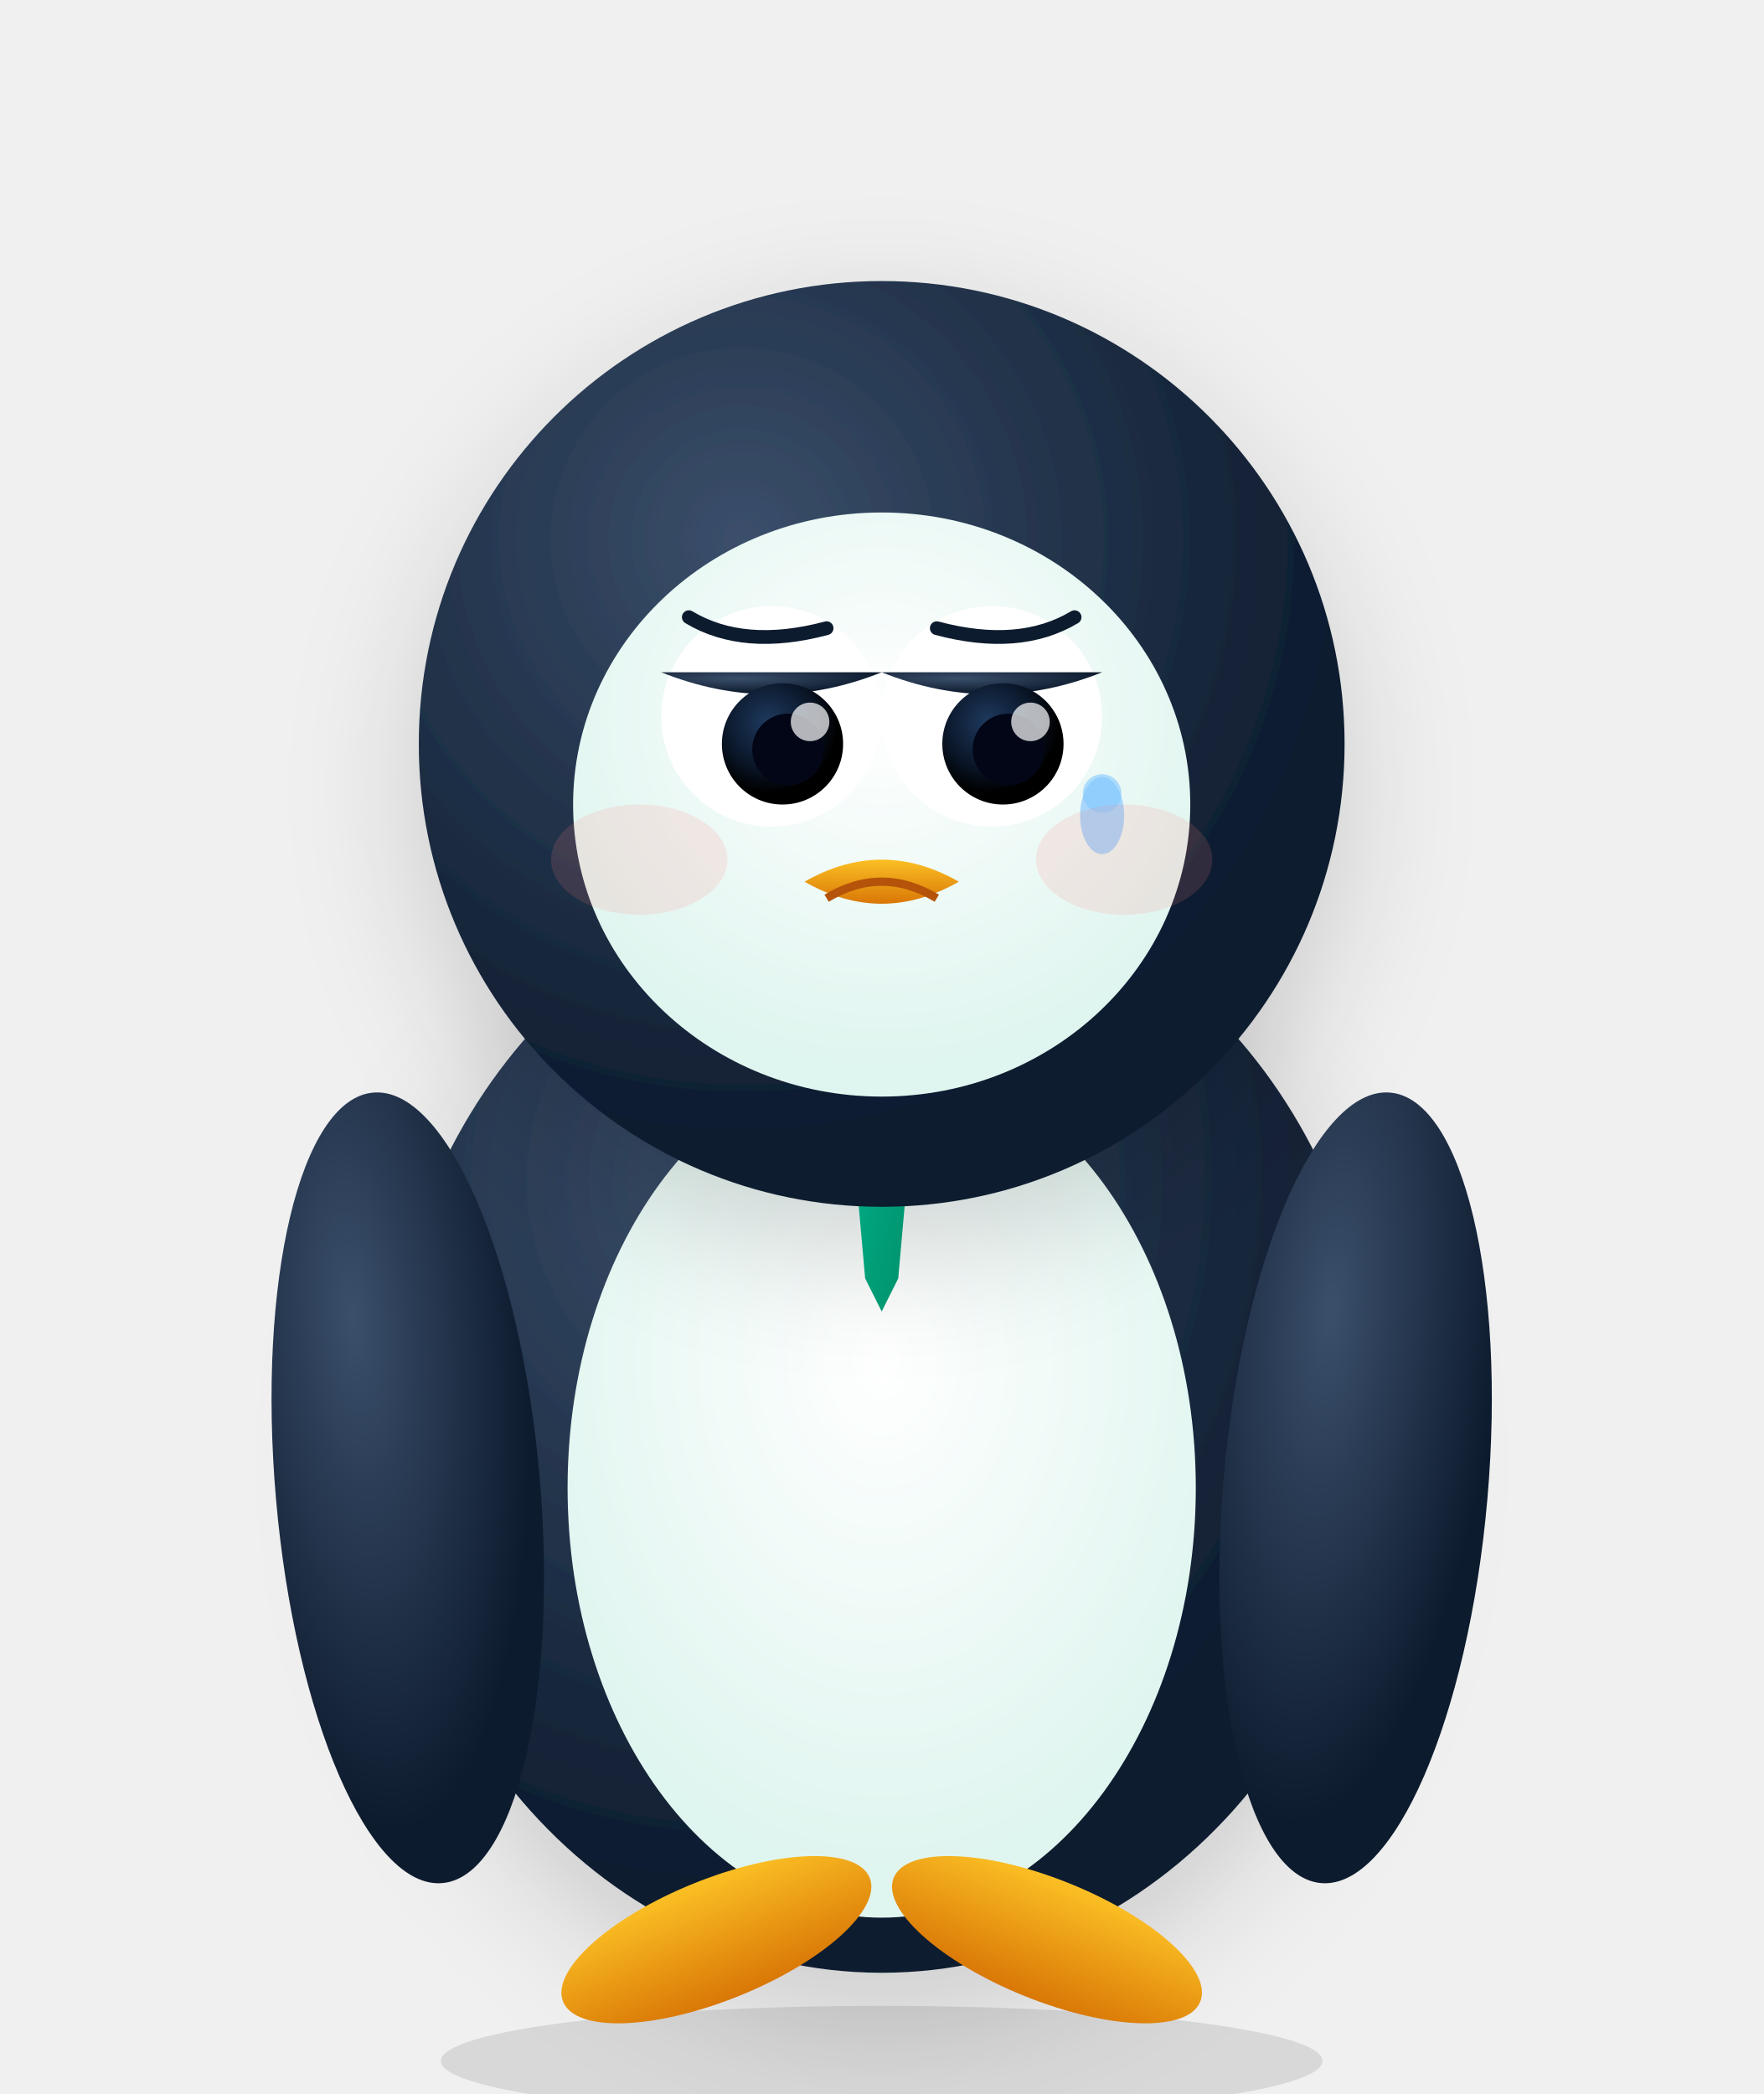
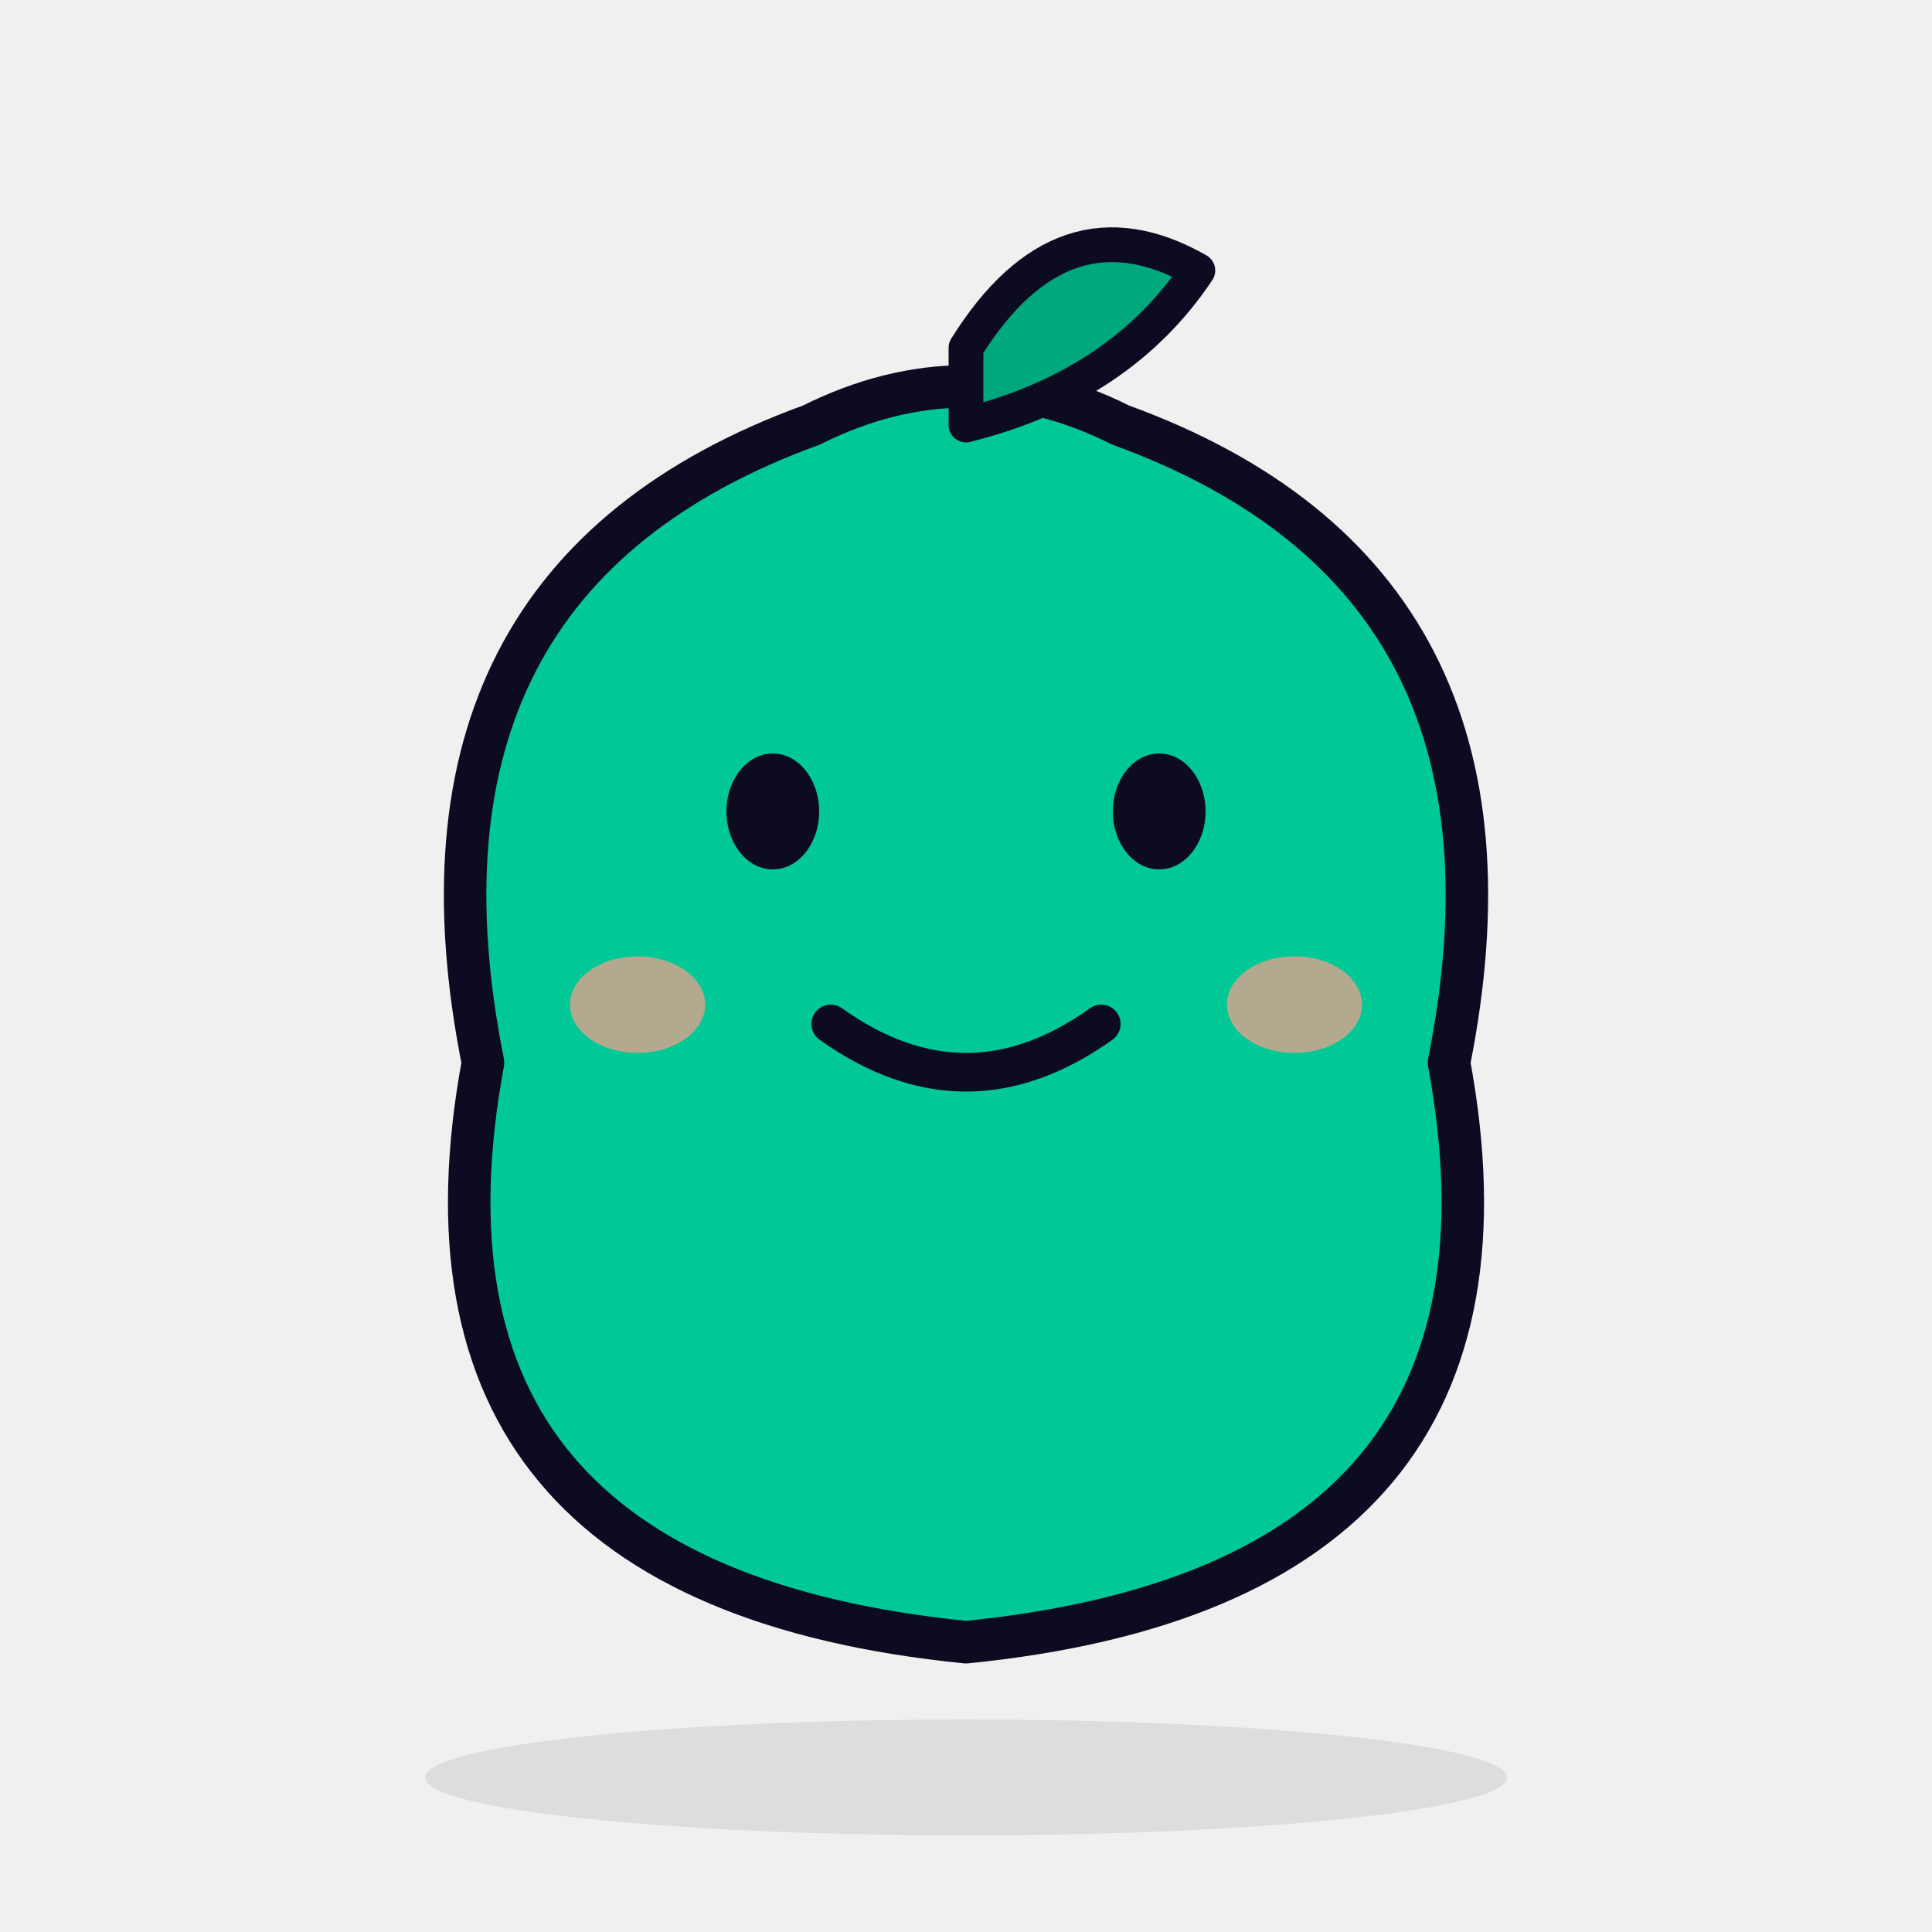
- <svg xmlns="http://www.w3.org/2000/svg" width="320" height="380" viewBox="0 0 320 380">
-   <defs>
-     <radialGradient id="bodyG" cx="35%" cy="28%" r="65%">
-       <stop offset="0%" stop-color="#3b4f6b" />
-       <stop offset="100%" stop-color="#0d1b2e" />
-     </radialGradient>
-     <radialGradient id="bellyG" cx="50%" cy="35%" r="60%">
-       <stop offset="0%" stop-color="#ffffff" />
-       <stop offset="100%" stop-color="#dff5ef" />
-     </radialGradient>
-     <radialGradient id="eyeG" cx="38%" cy="32%" r="58%">
-       <stop offset="0%" stop-color="#1e3a5f" />
-       <stop offset="65%" stop-color="#0a1628" />
-       <stop offset="100%" stop-color="#000" />
-     </radialGradient>
-     <linearGradient id="tieG" x1="0%" y1="0%" x2="40%" y2="100%">
-       <stop offset="0%" stop-color="#00e8b8" />
-       <stop offset="100%" stop-color="#009e76" />
-     </linearGradient>
-     <linearGradient id="beakG" x1="0%" y1="0%" x2="0%" y2="100%">
-       <stop offset="0%" stop-color="#fbbf24" />
-       <stop offset="100%" stop-color="#d97706" />
-     </linearGradient>
-     <filter id="softShadow" x="-30%" y="-30%" width="160%" height="160%">
-       <feDropShadow dx="0" dy="8" stdDeviation="12" flood-color="rgba(0,0,0,0.16)" />
-     </filter>
-   </defs>
-   <ellipse cx="160" cy="374" rx="80" ry="10" fill="rgba(0,0,0,0.10)" />
-   <ellipse cx="160" cy="258" rx="90" ry="100" fill="url(#bodyG)" filter="url(#softShadow)" />
-   <ellipse cx="160" cy="270" rx="57" ry="78" fill="url(#bellyG)" />
-   <ellipse cx="74" cy="270" rx="24" ry="72" fill="url(#bodyG)" transform="rotate(-5,74,270)" />
-   <ellipse cx="246" cy="270" rx="24" ry="72" fill="url(#bodyG)" transform="rotate(5,246,270)" />
-   <ellipse cx="130" cy="352" rx="30" ry="11" fill="url(#beakG)" transform="rotate(-22,130,352)" />
-   <ellipse cx="190" cy="352" rx="30" ry="11" fill="url(#beakG)" transform="rotate(22,190,352)" />
-   <path d="M152,187 L160,174 L168,187 L160,185Z" fill="#007f5e" />
-   <path d="M153,187 L167,187 L163,232 L160,238 L157,232Z" fill="url(#tieG)" />
-   <circle cx="160" cy="135" r="84" fill="url(#bodyG)" filter="url(#softShadow)" />
-   <ellipse cx="160" cy="146" rx="56" ry="53" fill="url(#bellyG)" />
-   <circle cx="140" cy="130" r="20" fill="white" />
-   <circle cx="180" cy="130" r="20" fill="white" />
-   <path d="M120,122 Q140,130 160,122" fill="url(#bodyG)" />
-   <path d="M160,122 Q180,130 200,122" fill="url(#bodyG)" />
-   <circle cx="142" cy="135" r="11" fill="url(#eyeG)" />
-   <circle cx="182" cy="135" r="11" fill="url(#eyeG)" />
-   <circle cx="143" cy="136" r="6.5" fill="#020617" />
-   <circle cx="183" cy="136" r="6.5" fill="#020617" />
-   <circle cx="147" cy="131" r="3.5" fill="white" opacity="0.7" />
-   <circle cx="187" cy="131" r="3.5" fill="white" opacity="0.7" />
-   <path d="M125,112 Q135,118 150,114" stroke="#0d1b2e" stroke-width="2.5" fill="none" stroke-linecap="round" />
-   <path d="M170,114 Q185,118 195,112" stroke="#0d1b2e" stroke-width="2.5" fill="none" stroke-linecap="round" />
-   <ellipse cx="200" cy="148" rx="4" ry="7" fill="rgba(100,180,255,0.5)" />
-   <circle cx="200" cy="144" r="3.5" fill="rgba(130,200,255,0.6)" />
-   <path d="M146,160 Q160,168 174,160 Q160,152 146,160Z" fill="url(#beakG)" />
-   <path d="M150,163 Q160,157 170,163" stroke="#b45309" stroke-width="1.5" fill="none" />
-   <ellipse cx="116" cy="156" rx="16" ry="10" fill="rgba(255,130,130,0.15)" />
-   <ellipse cx="204" cy="156" rx="16" ry="10" fill="rgba(255,130,130,0.15)" />
+ <svg xmlns="http://www.w3.org/2000/svg" viewBox="0 0 100 100" aria-label="カレオくん" role="img">
+   <ellipse cx="50" cy="92" rx="28" ry="3" fill="rgba(0,0,0,0.08)" />
+   <path d="M25 55 Q20 30 42 22 Q50 18 58 22 Q80 30 75 55 Q80 82 50 85 Q20 82 25 55 Z" fill="#00c896" stroke="#0D0B21" stroke-width="2.2" stroke-linejoin="round" />
+   <ellipse cx="33" cy="52" rx="3.5" ry="2.5" fill="#ff9b8a" opacity="0.7" />
+   <ellipse cx="67" cy="52" rx="3.5" ry="2.5" fill="#ff9b8a" opacity="0.7" />
+   <ellipse cx="40" cy="42" rx="2.4" ry="3" fill="#0D0B21" />
+   <ellipse cx="60" cy="42" rx="2.4" ry="3" fill="#0D0B21" />
+   <path d="M43 53 Q50 58 57 53" stroke="#0D0B21" stroke-width="2" fill="none" stroke-linecap="round" />
+   <path d="M50 18 Q55 10 62 14 Q58 20 50 22 Z" fill="#00a87e" stroke="#0D0B21" stroke-width="1.8" stroke-linejoin="round" />
</svg>
